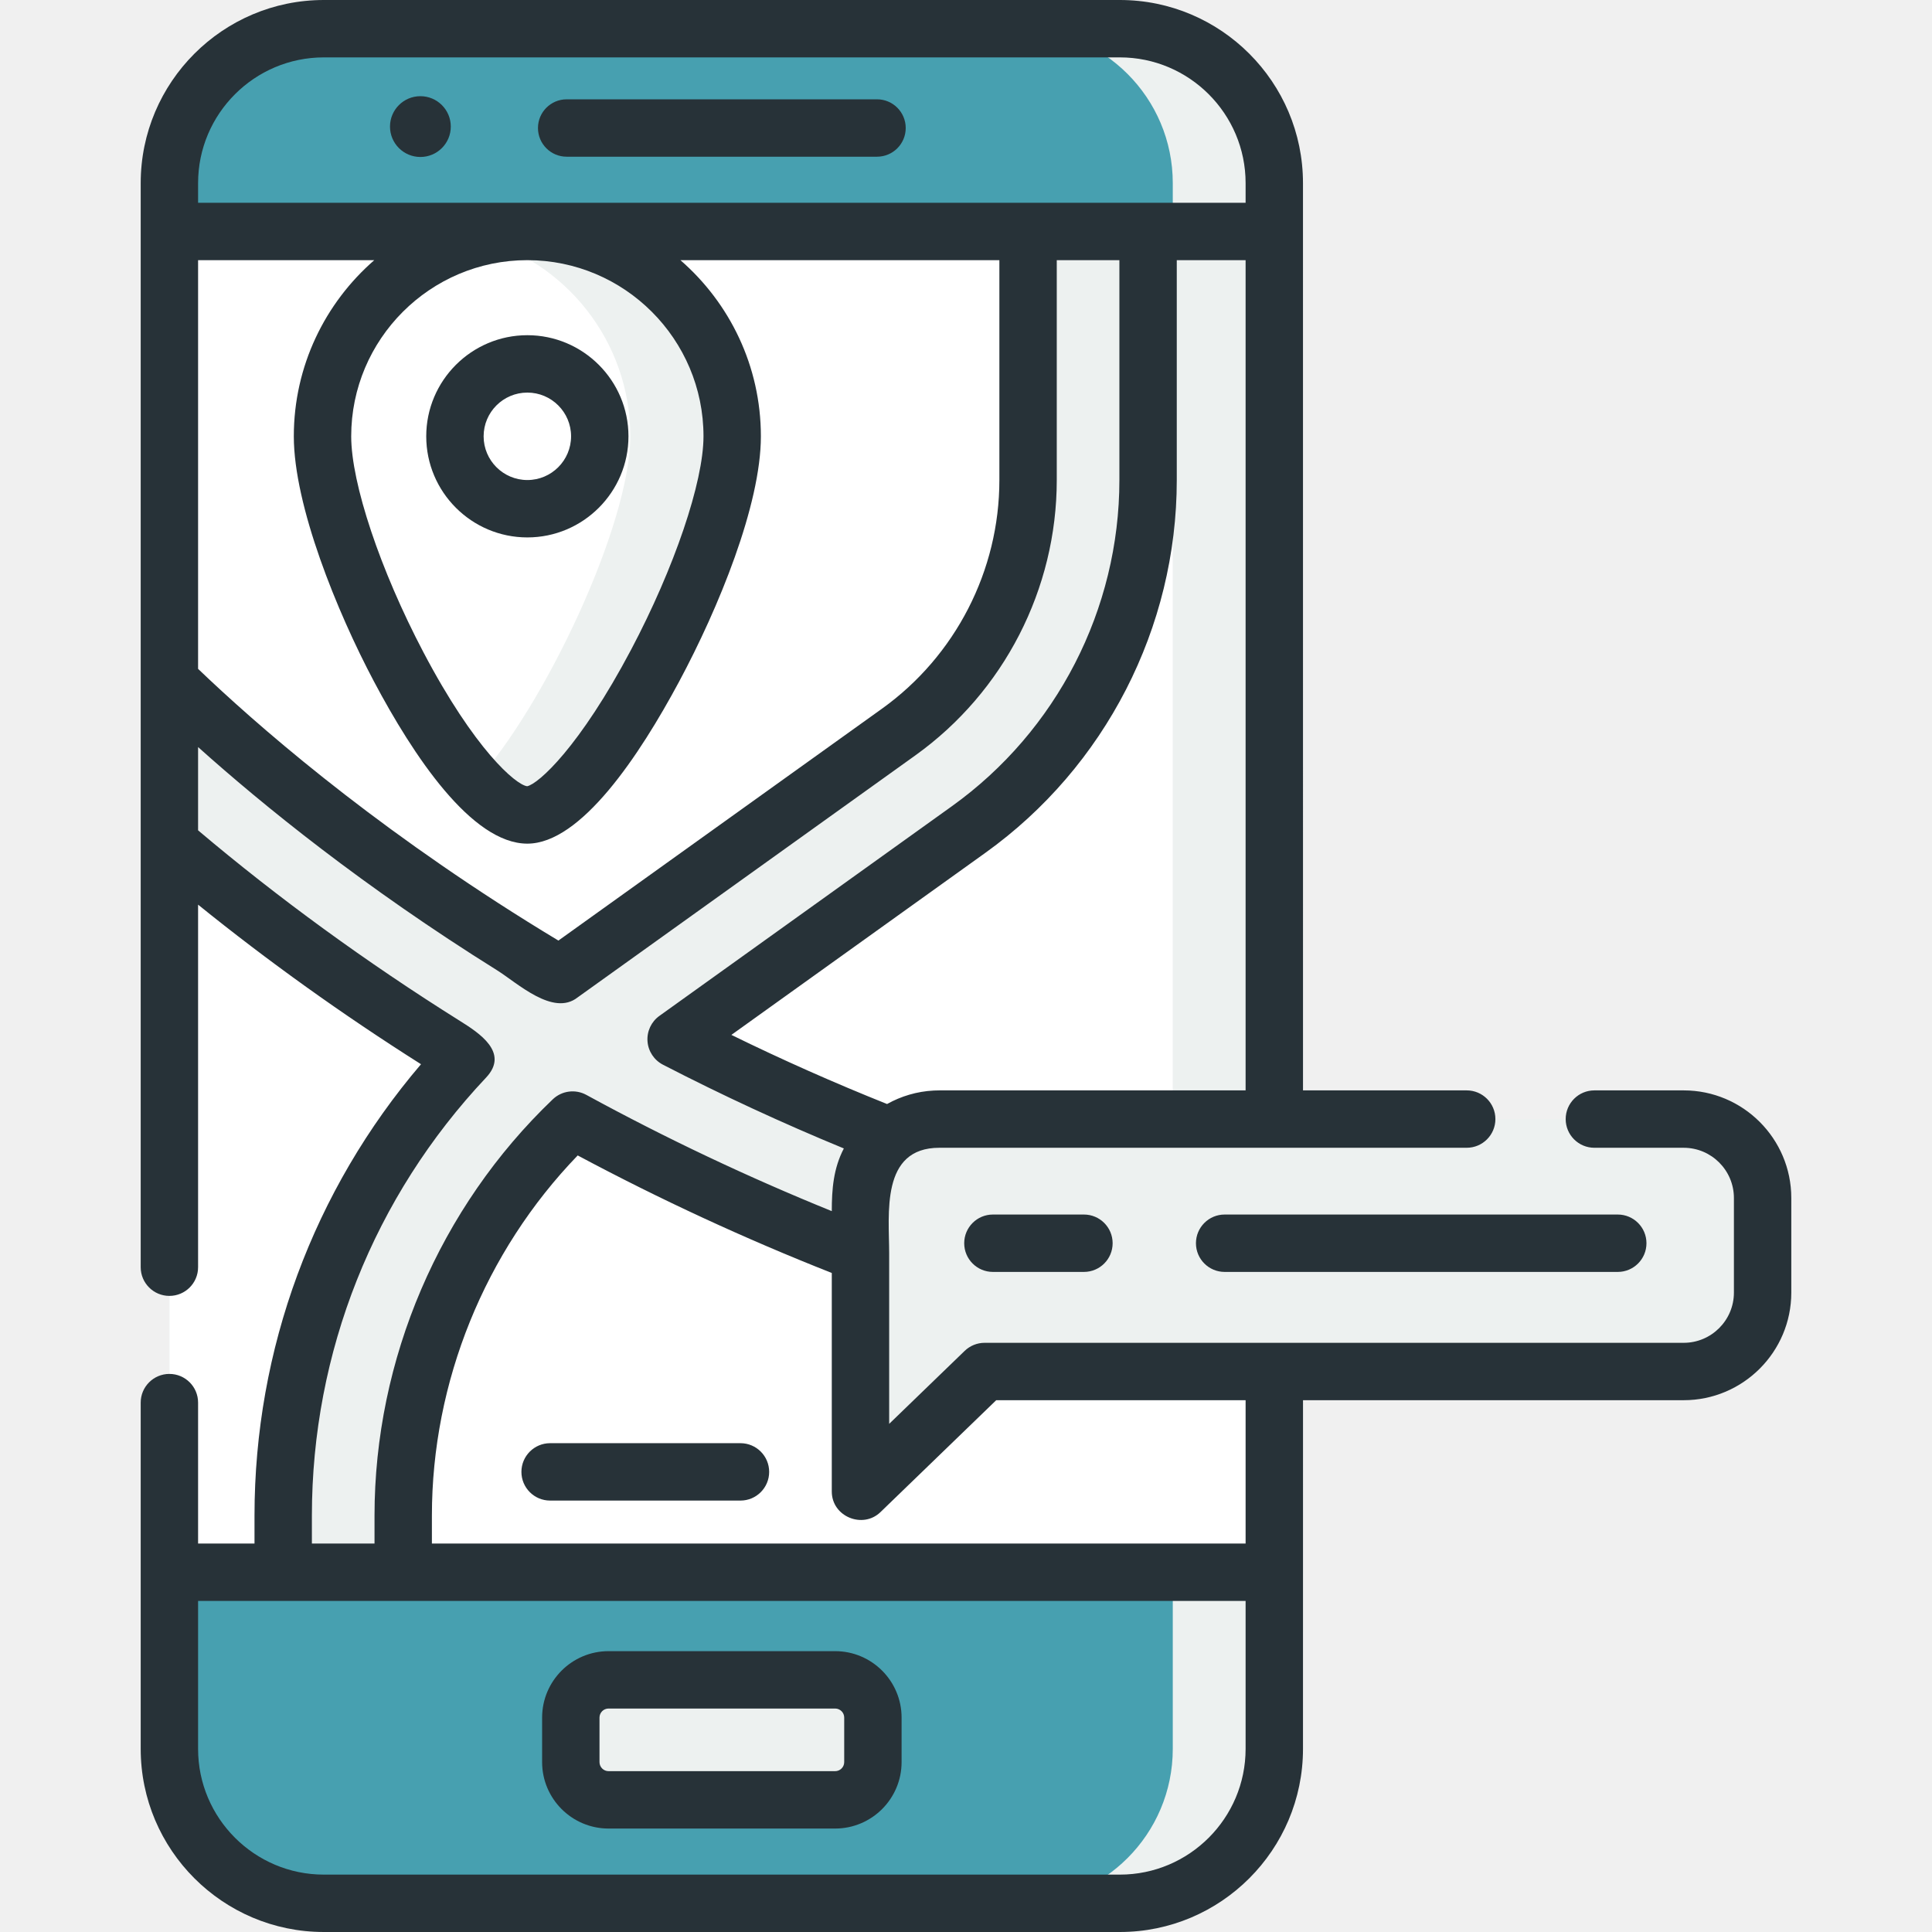
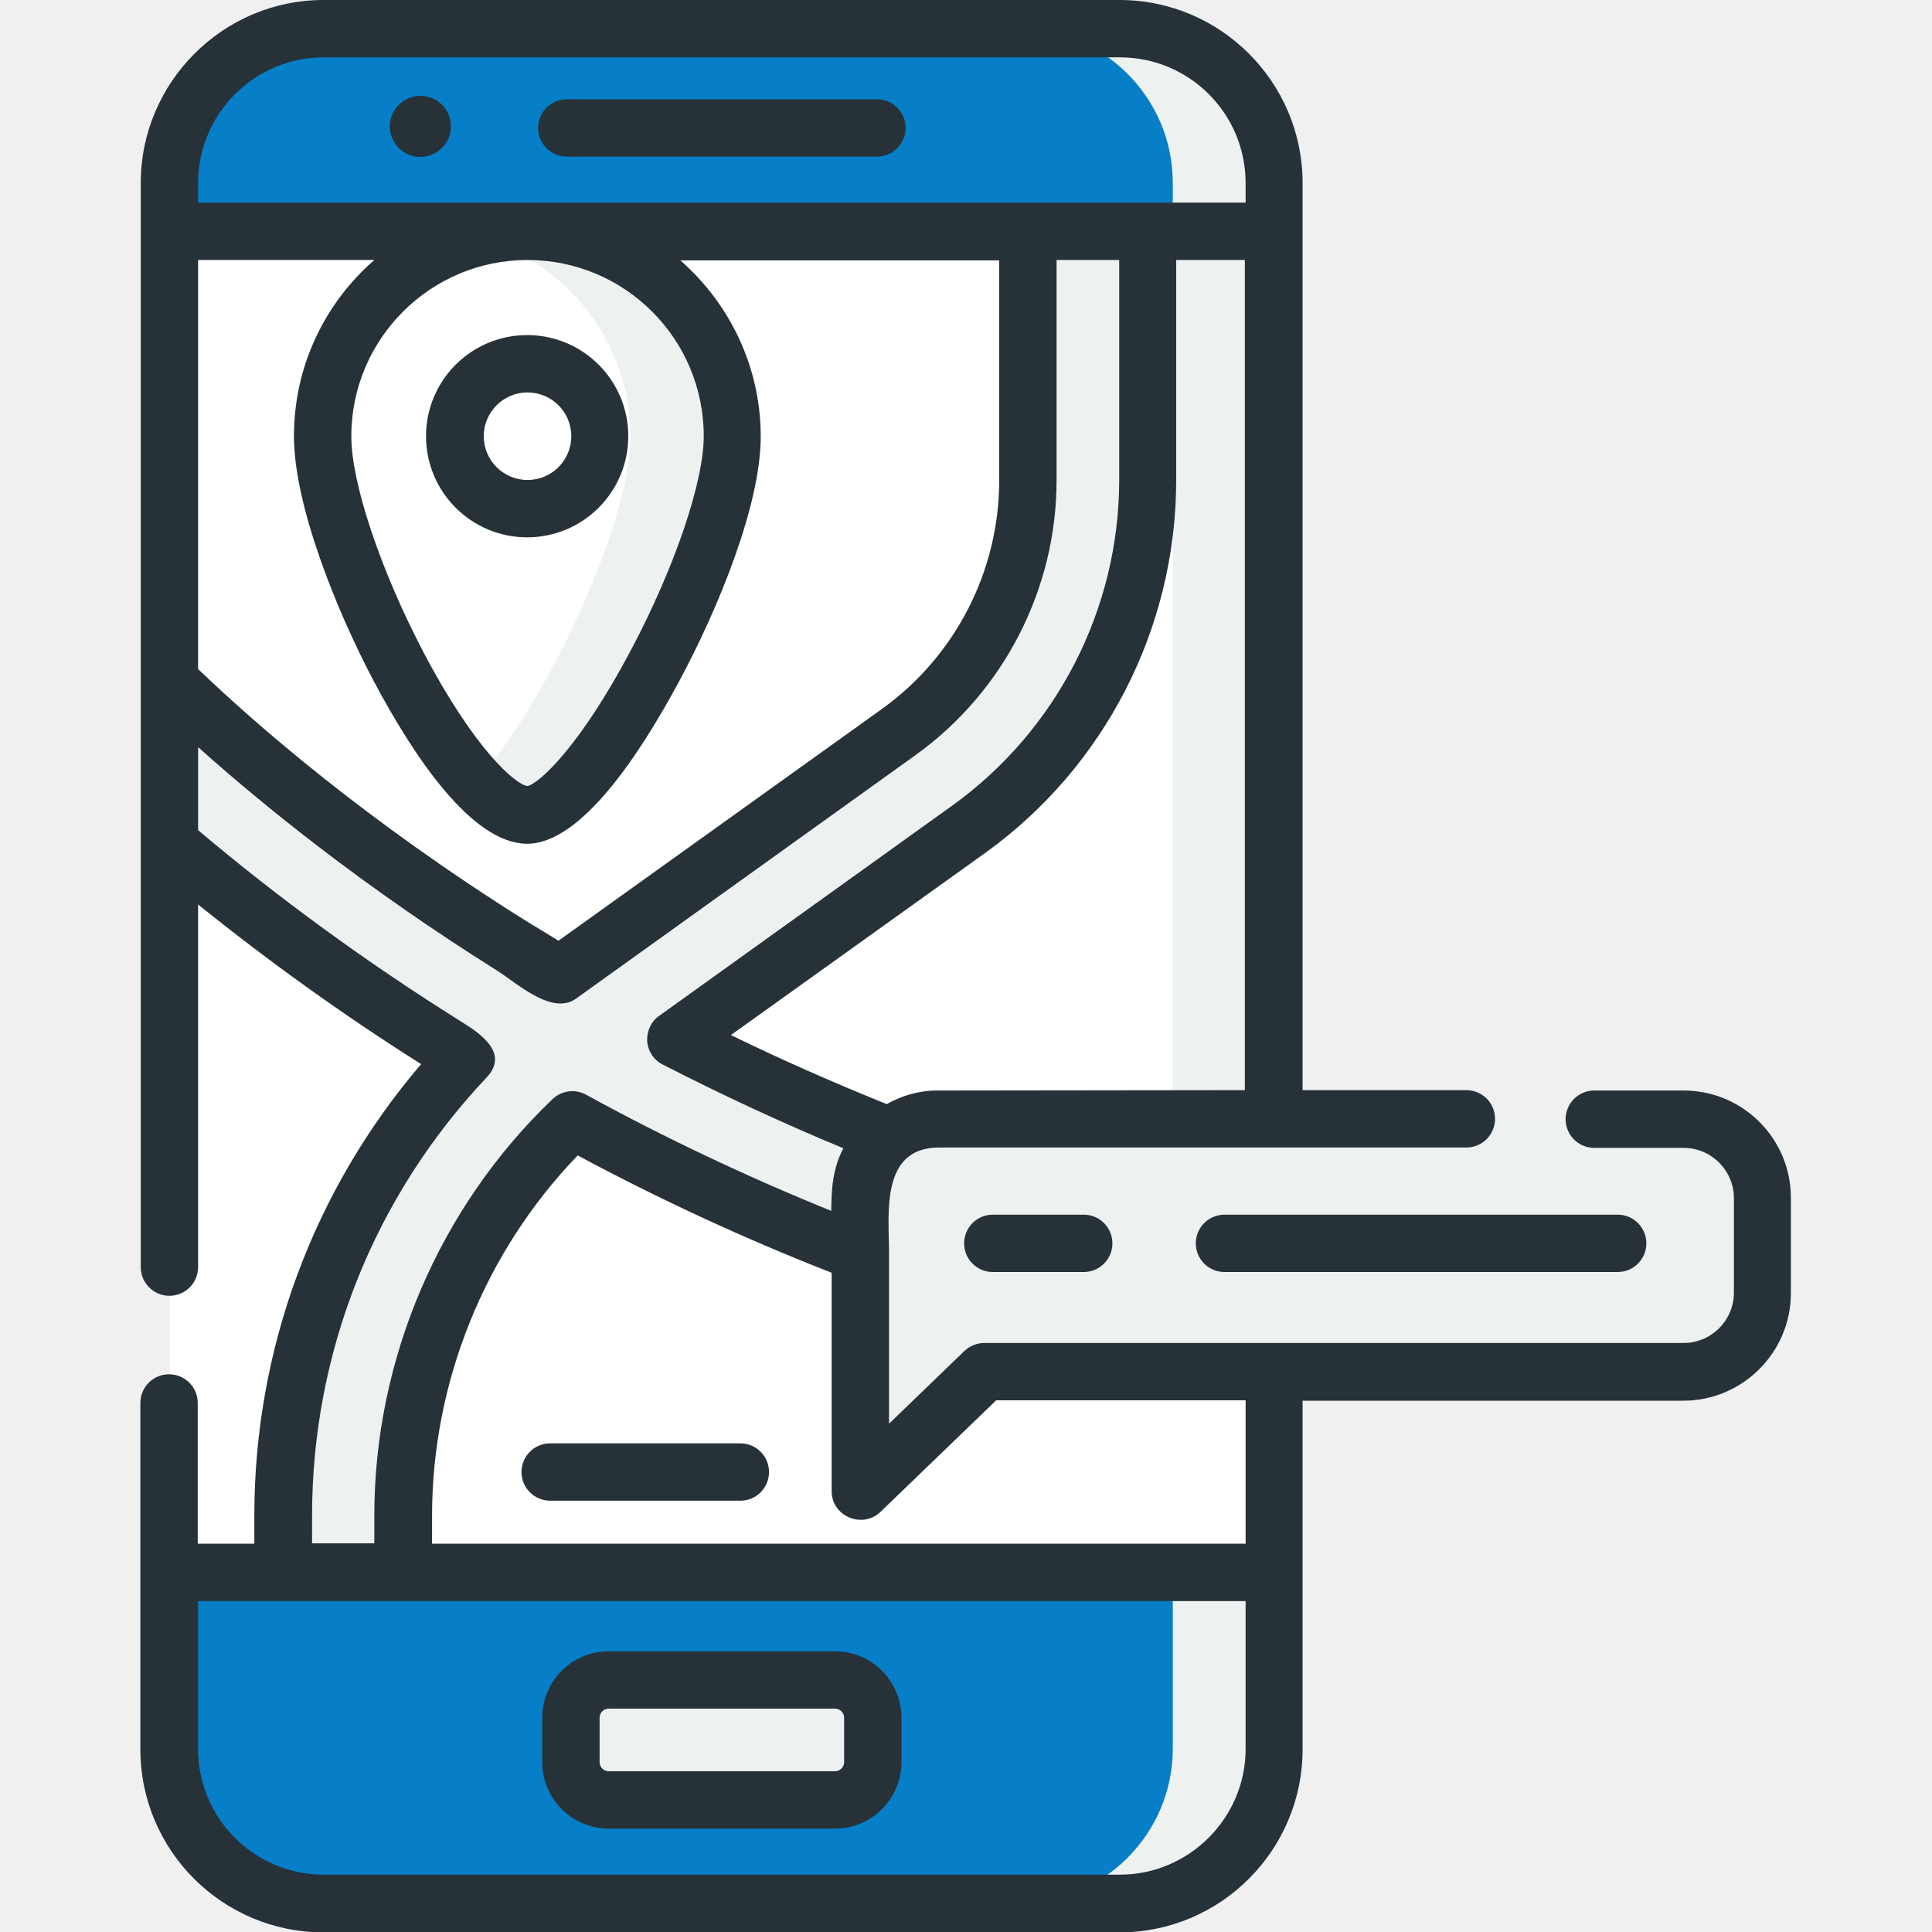
- <svg xmlns="http://www.w3.org/2000/svg" version="1.1" width="512" height="512" x="0" y="0" viewBox="0 0 504.998 504.998" style="enable-background:new 0 0 512 512" xml:space="preserve" class="">
+ <svg xmlns="http://www.w3.org/2000/svg" version="1.1" id="Layer_1" x="0px" y="0px" viewBox="0 0 512 512" style="enable-background:new 0 0 512 512;" xml:space="preserve">
+   <style type="text/css">
+ 	.st0{fill:#FFFFFF;}
+ 	.st1{fill:#EDF1F0;}
+ 	.st2{fill:#067FC8;}
+ 	.st3{fill:#273238;}
+ </style>
  <g>
    <g>
      <g>
-         <path d="m333.084 47.867v409.262c0 22.293-18.075 40.368-40.368 40.368h-208.071c-22.293 0-40.368-18.075-40.368-40.368v-409.262c0-22.293 18.075-40.368 40.368-40.368h208.071c22.293 0 40.368 18.075 40.368 40.368z" fill="#ffffff" data-original="#7190f7" style="" class="" />
-         <path d="m333.088 47.866v409.265c0 22.296-18.082 40.367-40.377 40.367h-208.067c-22.296 0-40.367-18.072-40.367-40.367v-409.265c0-22.296 18.072-40.367 40.367-40.367h208.067c22.296 0 40.377 18.072 40.377 40.367z" fill="#edf1f0" data-original="#3c87d0" style="" class="" />
-         <path d="m306.548 47.866v409.265c0 22.296-18.082 40.367-40.367 40.367h-181.537c-22.296 0-40.367-18.072-40.367-40.367v-409.265c0-22.296 18.072-40.367 40.367-40.367h181.537c22.285 0 40.367 18.072 40.367 40.367z" fill="#47a0b0" data-original="#5f99d7" style="" class="" />
-         <path d="m44.277 60.498h288.811v350.462h-288.811z" fill="#edf1f0" data-original="#fedba6" style="" class="" />
-         <path d="m44.277 60.498h262.261v350.462h-262.261z" fill="#ffffff" data-original="#ffefd2" style="" class="" />
-         <path d="m268.723 60.498v64.993c0 22.863-9.735 44.612-26.429 59.867-2.33 2.127-4.802 4.123-7.395 5.987l-88.099 63.129c-.152.111-.304.223-.456.334-4.173-2.462-8.327-4.984-12.45-7.557-45.483-28.394-76.116-56.079-89.619-69.237v-117.516z" fill="#ffffff" data-original="#f4d902" style="" class="" />
-         <path d="m242.295 60.498v124.86c-2.33 2.127-4.802 4.123-7.395 5.987l-88.099 63.129c-.152.111-.304.223-.456.334-4.173-2.462-8.327-4.984-12.45-7.557-45.483-28.394-76.116-56.079-89.619-69.237v-117.516z" fill="#ffffff" data-original="#fef056" style="" class="" />
-         <path d="m333.088 358.234v52.726h-227.698v-14.78c0-39.253 16.269-76.652 44.277-103.415 28.637 15.63 58.419 29.002 88.889 39.922 22.296 7.992 44.987 14.658 67.981 19.996 8.814 2.056 17.657 3.9 26.551 5.551z" fill="#ffffff" data-original="#0ab69f" style="" class="" />
-         <path d="m306.538 352.683v58.277h-201.148v-14.78c0-39.253 16.269-76.652 44.277-103.415 28.637 15.63 58.419 29.002 88.889 39.922 22.297 7.992 44.987 14.658 67.982 19.996z" fill="#ffffff" data-original="#5de1c4" style="" class="" />
-         <path d="m218.294 470.455h-59.222c-5.451 0-9.87-4.419-9.87-9.87v-11.629c0-5.451 4.419-9.87 9.87-9.87h59.222c5.451 0 9.87 4.419 9.87 9.87v11.629c0 5.451-4.419 9.87-9.87 9.87z" fill="#edf1f0" data-original="#3c87d0" style="" class="" />
-         <path d="m137.846 60.498c-4.599 0-9.066.577-13.321 1.671-23.136 5.927-40.225 26.906-40.225 51.875 0 23.177 21.931 70.828 40.013 90.338 4.984 5.389 9.674 8.631 13.533 8.631 16.765 0 53.536-69.399 53.536-98.968s-23.967-53.547-53.536-53.547zm-18.933 53.546c0-10.454 8.479-18.933 18.933-18.933s18.923 8.479 18.923 18.933-8.469 18.933-18.923 18.933-18.933-8.478-18.933-18.933z" fill="#edf1f0" data-original="#e41f2d" style="" class="" />
-         <path d="m124.525 62.17c-23.136 5.926-40.225 26.905-40.225 51.874 0 23.177 21.931 70.828 40.013 90.338 17.849-19.51 40.438-67.161 40.438-90.338 0-24.969-17.089-45.948-40.226-51.874zm13.321 70.807c-10.454 0-18.933-8.479-18.933-18.933s8.479-18.933 18.933-18.933 18.923 8.479 18.923 18.933c0 10.455-8.469 18.933-18.923 18.933z" fill="#ffffff" data-original="#fd4755" style="" class="" />
-         <g fill="#eaf6ff">
-           <path d="m249.827 303.402c-24.933-8.891-49.389-19.524-73.1-31.769l76.442-54.797c29.378-21.049 46.923-55.198 46.923-91.347v-64.988h-31.369v64.987c0 26.057-12.645 50.676-33.824 65.852l-88.102 63.137c-.151.108-.303.216-.454.335-4.175-2.466-8.329-4.987-12.45-7.561-45.484-28.394-76.117-56.074-89.617-69.238v42.488c17.177 14.711 41.288 33.478 71.985 52.721 1.774 1.114 3.548 2.217 5.333 3.299-30.211 32.061-47.572 74.873-47.572 119.655v14.786h31.369v-14.786c0-39.254 16.268-76.647 44.273-103.408 28.643 15.63 58.421 29 88.892 39.914 30.839 11.055 62.445 19.589 94.527 25.549v-31.931c-28.231-5.548-56.062-13.196-83.256-22.898z" fill="#edf1f0" data-original="#eaf6ff" style="" class="" />
-           <path d="m440.094 358.493h-182.727l-32.45 31.369v-76.723c0-11.392 9.235-20.627 20.627-20.627h194.55c11.392 0 20.627 9.235 20.627 20.627v24.727c0 11.392-9.235 20.627-20.627 20.627z" fill="#edf1f0" data-original="#eaf6ff" style="" class="" />
+         <path class="st0" d="M337.7,48.5v414.9c0,22.6-18.3,40.9-40.9,40.9h-211c-22.6,0-40.9-18.3-40.9-40.9V48.5     c0-22.6,18.3-40.9,40.9-40.9h211C319.4,7.6,337.7,25.9,337.7,48.5z" />
+         <path class="st1" d="M337.7,48.5v414.9c0,22.6-18.3,40.9-40.9,40.9h-211c-22.6,0-40.9-18.3-40.9-40.9V48.5     c0-22.6,18.3-40.9,40.9-40.9h211C319.4,7.6,337.7,25.9,337.7,48.5z" />
+         <path class="st2" d="M310.8,48.5v414.9c0,22.6-18.3,40.9-40.9,40.9H85.8c-22.6,0-40.9-18.3-40.9-40.9V48.5     c0-22.6,18.3-40.9,40.9-40.9h184.1C292.5,7.6,310.8,25.9,310.8,48.5z" />
+         <path class="st1" d="M44.9,61.3h292.8v355.3H44.9L44.9,61.3z" />
+         <path class="st0" d="M44.9,61.3h265.9v355.3H44.9L44.9,61.3z" />
+         <path class="st0" d="M272.4,61.3v65.9c0,23.2-9.9,45.2-26.8,60.7c-2.4,2.2-4.9,4.2-7.5,6.1l-89.3,64c-0.2,0.1-0.3,0.2-0.5,0.3     c-4.2-2.5-8.4-5.1-12.6-7.7c-46.1-28.8-77.2-56.9-90.9-70.2V61.3L272.4,61.3z" />
+         <path class="st0" d="M245.7,61.3v126.6c-2.4,2.2-4.9,4.2-7.5,6.1l-89.3,64c-0.2,0.1-0.3,0.2-0.5,0.3c-4.2-2.5-8.4-5.1-12.6-7.7     c-46.1-28.8-77.2-56.9-90.9-70.2V61.3L245.7,61.3z" />
+         <path class="st0" d="M337.7,363.2v53.5H106.9v-15c0-39.8,16.5-77.7,44.9-104.8c29,15.8,59.2,29.4,90.1,40.5     c22.6,8.1,45.6,14.9,68.9,20.3C319.7,359.7,328.7,361.5,337.7,363.2L337.7,363.2z" />
+         <path class="st0" d="M310.8,357.6v59.1H106.9v-15c0-39.8,16.5-77.7,44.9-104.8c29,15.8,59.2,29.4,90.1,40.5     C264.5,345.4,287.5,352.2,310.8,357.6z" />
+         <path class="st1" d="M221.3,477h-60c-5.5,0-10-4.5-10-10v-11.8c0-5.5,4.5-10,10-10h60c5.5,0,10,4.5,10,10V467     C231.3,472.5,226.8,477,221.3,477z" />
+         <path class="st1" d="M139.8,61.3c-4.7,0-9.2,0.6-13.5,1.7c-23.5,6-40.8,27.3-40.8,52.6c0,23.5,22.2,71.8,40.6,91.6     c5.1,5.5,9.8,8.8,13.7,8.8c17,0,54.3-70.4,54.3-100.3S169.7,61.3,139.8,61.3z M120.6,115.6c0-10.6,8.6-19.2,19.2-19.2     s19.2,8.6,19.2,19.2s-8.6,19.2-19.2,19.2S120.6,126.2,120.6,115.6z" />
+         <path class="st0" d="M126.3,63c-23.5,6-40.8,27.3-40.8,52.6c0,23.5,22.2,71.8,40.6,91.6c18.1-19.8,41-68.1,41-91.6     C167,90.3,149.7,69,126.3,63z M139.8,134.8c-10.6,0-19.2-8.6-19.2-19.2s8.6-19.2,19.2-19.2s19.2,8.6,19.2,19.2     C158.9,126.2,150.4,134.8,139.8,134.8z" />
+         <g>
+           <path class="st1" d="M253.3,307.6c-25.3-9-50.1-19.8-74.1-32.2l77.5-55.6c29.8-21.3,47.6-56,47.6-92.6V61.3h-31.8v65.9      c0,26.4-12.8,51.4-34.3,66.8l-89.3,64c-0.2,0.1-0.3,0.2-0.5,0.3c-4.2-2.5-8.4-5.1-12.6-7.7c-46.1-28.8-77.2-56.9-90.9-70.2v43.1      c17.4,14.9,41.9,33.9,73,53.5c1.8,1.1,3.6,2.2,5.4,3.3C92.7,312.9,75,356.3,75,401.7v15h31.8v-15c0-39.8,16.5-77.7,44.9-104.8      c29,15.8,59.2,29.4,90.1,40.5c31.3,11.2,63.3,19.9,95.8,25.9v-32.4C309.1,325.2,280.9,317.4,253.3,307.6L253.3,307.6z" />
+           <path class="st1" d="M446.2,363.5H260.9L228,395.3v-77.8c0-11.5,9.4-20.9,20.9-20.9h197.2c11.5,0,20.9,9.4,20.9,20.9v25.1      C467.1,354.1,457.7,363.5,446.2,363.5z" />
        </g>
      </g>
      <g>
-         <path d="m164.271 114.045c0-14.573-11.856-26.429-26.429-26.429s-26.43 11.856-26.43 26.429 11.856 26.429 26.43 26.429 26.429-11.856 26.429-26.429zm-37.859 0c0-6.302 5.127-11.429 11.43-11.429s11.429 5.127 11.429 11.429-5.127 11.429-11.429 11.429-11.43-5.127-11.43-11.429z" fill="#273238" data-original="#000000" style="" class="" />
-         <path d="m193.548 377.229h-49.757c-4.142 0-7.5 3.358-7.5 7.5s3.358 7.5 7.5 7.5h49.757c4.142 0 7.5-3.358 7.5-7.5s-3.358-7.5-7.5-7.5z" fill="#273238" data-original="#000000" style="" class="" />
-         <path d="m312.604 324.962c0 4.142 3.358 7.5 7.5 7.5h102.759c4.142 0 7.5-3.358 7.5-7.5s-3.358-7.5-7.5-7.5h-102.759c-4.143 0-7.5 3.358-7.5 7.5z" fill="#273238" data-original="#000000" style="" class="" />
-         <path d="m259.53 317.462c-4.142 0-7.5 3.358-7.5 7.5s3.358 7.5 7.5 7.5h23.797c4.142 0 7.5-3.358 7.5-7.5s-3.358-7.5-7.5-7.5z" fill="#273238" data-original="#000000" style="" class="" />
-         <path d="m440.094 285.012h-23.346c-4.142 0-7.5 3.358-7.5 7.5s3.358 7.5 7.5 7.5h23.346c7.238 0 13.127 5.889 13.127 13.127v24.727c0 7.238-5.889 13.127-13.127 13.127h-107.006-.005-75.717c-1.945 0-3.814.756-5.213 2.107l-19.737 19.08v-44.573c0-10.255-2.32-27.596 13.127-27.596h137.833c4.142 0 7.5-3.358 7.5-7.5s-3.358-7.5-7.5-7.5h-42.789l-.005-237.144c.001-26.393-21.472-47.867-47.866-47.867h-208.071c-26.395 0-47.868 21.474-47.868 47.868v283.361c0 4.142 3.358 7.5 7.5 7.5s7.5-3.358 7.5-7.5v-94.763c18.198 14.715 37.718 28.708 58.268 41.705-28.133 32.968-43.521 74.523-43.521 118.006v7.283h-14.747v-36.836c0-4.142-3.358-7.5-7.5-7.5s-7.5 3.358-7.5 7.5v90.505c0 26.395 21.474 47.868 47.868 47.868h208.071c26.395 0 47.868-21.474 47.868-47.868l.005-91.136h99.505c15.51 0 28.127-12.618 28.127-28.127v-24.726c0-15.51-12.617-28.128-28.127-28.128zm-179.695 80.982h65.185v37.467h-212.692v-7.283c0-34.988 13.828-69 38.112-94.162 21.518 11.496 43.717 21.769 66.413 30.72v57.127c0 6.571 8.102 9.848 12.713 5.393zm-14.855-80.982c-.485 0-.966.012-1.445.037-4.423.225-8.577 1.482-12.234 3.526-13.742-5.494-27.375-11.542-40.692-18.068l66.365-47.573c31.343-22.457 50.055-58.885 50.055-97.444v-57.49h17.991v217.013h-80.04zm-193.767-217.012h46.057c-12.873 11.2-21.035 27.682-21.035 46.045 0 18.125 11.287 45.852 20.952 64.088 10.248 19.336 25.522 42.385 40.091 42.385 14.009 0 29.303-23.031 39.667-42.352 10.333-19.264 21.375-46.225 21.375-64.121 0-18.363-8.162-34.845-21.035-46.045h83.375v57.489c0 23.646-11.474 45.985-30.692 59.756l-84.573 60.607c-2.746-1.652-5.455-3.313-8.094-4.962-42.153-26.314-71.316-51.905-86.088-66.059v-106.831zm58.894 102.477c-11.288-21.464-18.872-44.142-18.872-56.432 0-25.388 20.655-46.043 46.043-46.043s46.042 20.655 46.042 46.043c0 11.941-7.603 34.351-18.918 55.763-13.426 25.404-24.196 35.09-27.173 35.703-2.974-.372-13.729-9.567-27.122-35.034zm-26.026-155.477h208.071c18.123 0 32.868 14.745 32.868 32.868v5.132h-273.807v-5.131c0-18.124 14.744-32.869 32.868-32.869zm-3.122 381.178c0-42.685 16.169-83.353 45.53-114.511 6.176-6.554-1.891-11.71-6.808-14.797-24.471-15.339-47.49-32.094-68.469-49.832v-21.766c16.855 15.113 43.179 36.516 78.143 58.342 5.297 3.309 14.655 12.14 21.055 7.1l88.294-63.275c23.141-16.581 36.956-43.478 36.956-71.949v-57.488h16.369v57.487c0 33.735-16.371 65.604-43.792 85.252l-76.442 54.797c-2.122 1.521-3.3 4.036-3.11 6.64.189 2.604 1.719 4.922 4.039 6.12 15.369 7.938 31.234 15.281 47.282 21.889-2.72 5.227-3.152 10.616-3.152 16.388-21.935-8.897-43.381-19.049-64.159-30.388-2.866-1.563-6.414-1.094-8.774 1.161-29.609 28.294-46.591 67.961-46.591 108.831v7.283h-16.371zm211.193 93.82h-208.071c-18.124 0-32.868-14.745-32.868-32.868v-38.669l273.807.003v38.666c-.001 18.123-14.745 32.868-32.868 32.868z" fill="#273238" data-original="#000000" style="" class="" />
-         <path d="m109.885 41.032c4.388 0 7.945-3.557 7.945-7.945s-3.557-7.945-7.945-7.945-7.945 3.557-7.945 7.945 3.557 7.945 7.945 7.945z" fill="#273238" data-original="#000000" style="" class="" />
-         <path d="m148.118 40.96h81.125c4.142 0 7.5-3.358 7.5-7.5s-3.358-7.5-7.5-7.5h-81.125c-4.142 0-7.5 3.358-7.5 7.5s3.358 7.5 7.5 7.5z" fill="#273238" data-original="#000000" style="" class="" />
-         <path d="m218.294 431.588h-59.223c-9.578 0-17.37 7.792-17.37 17.37v11.629c0 9.578 7.792 17.37 17.37 17.37h59.223c9.578 0 17.37-7.792 17.37-17.37v-11.629c0-9.578-7.792-17.37-17.37-17.37zm2.37 28.998c0 1.307-1.063 2.37-2.37 2.37h-59.223c-1.307 0-2.37-1.063-2.37-2.37v-11.629c0-1.307 1.063-2.37 2.37-2.37h59.223c1.307 0 2.37 1.063 2.37 2.37z" fill="#273238" data-original="#000000" style="" class="" />
+         <path class="st3" d="M166.5,115.6c0-14.8-12-26.8-26.8-26.8c-14.8,0-26.8,12-26.8,26.8s12,26.8,26.8,26.8     S166.5,130.4,166.5,115.6z M128.2,115.6c0-6.4,5.2-11.6,11.6-11.6c6.4,0,11.6,5.2,11.6,11.6c0,6.4-5.2,11.6-11.6,11.6     C133.4,127.2,128.2,122,128.2,115.6z" />
+         <path class="st3" d="M196.2,382.5h-50.4c-4.2,0-7.6,3.4-7.6,7.6s3.4,7.6,7.6,7.6h50.4c4.2,0,7.6-3.4,7.6-7.6     S200.4,382.5,196.2,382.5z" />
+         <path class="st3" d="M316.9,329.5c0,4.2,3.4,7.6,7.6,7.6h104.2c4.2,0,7.6-3.4,7.6-7.6c0-4.2-3.4-7.6-7.6-7.6H324.5     C320.3,321.9,316.9,325.3,316.9,329.5z" />
+         <path class="st3" d="M263.1,321.9c-4.2,0-7.6,3.4-7.6,7.6c0,4.2,3.4,7.6,7.6,7.6h24.1c4.2,0,7.6-3.4,7.6-7.6     c0-4.2-3.4-7.6-7.6-7.6H263.1z" />
+         <path class="st3" d="M446.2,289h-23.7c-4.2,0-7.6,3.4-7.6,7.6s3.4,7.6,7.6,7.6h23.7c7.3,0,13.3,6,13.3,13.3v25.1     c0,7.3-6,13.3-13.3,13.3H337.7h0h-76.8c-2,0-3.9,0.8-5.3,2.1l-20,19.3v-45.2c0-10.4-2.4-28,13.3-28h139.7c4.2,0,7.6-3.4,7.6-7.6     c0-4.2-3.4-7.6-7.6-7.6h-43.4l0-240.4c0-26.8-21.8-48.5-48.5-48.5h-211C59.1,0,37.3,21.8,37.3,48.5v287.3c0,4.2,3.4,7.6,7.6,7.6     s7.6-3.4,7.6-7.6v-96.1c18.5,14.9,38.2,29.1,59.1,42.3C83,315.5,67.4,357.6,67.4,401.7v7.4h-15v-37.3c0-4.2-3.4-7.6-7.6-7.6     s-7.6,3.4-7.6,7.6v91.8c0,26.8,21.8,48.5,48.5,48.5h211c26.8,0,48.5-21.8,48.5-48.5l0-92.4h100.9c15.7,0,28.5-12.8,28.5-28.5     v-25.1C474.7,301.8,461.9,289,446.2,289L446.2,289z M264,371.1h66.1v38H114.5v-7.4c0-35.5,14-70,38.6-95.5     c21.8,11.7,44.3,22.1,67.3,31.1v57.9c0,6.7,8.2,10,12.9,5.5L264,371.1z M248.9,289c-0.5,0-1,0-1.5,0c-4.5,0.2-8.7,1.5-12.4,3.6     c-13.9-5.6-27.8-11.7-41.3-18.3l67.3-48.2c31.8-22.8,50.7-59.7,50.7-98.8V68.9h18.2v220L248.9,289L248.9,289z M52.5,68.9h46.7     C86.1,80.3,77.9,97,77.9,115.6c0,18.4,11.4,46.5,21.2,65c10.4,19.6,25.9,43,40.6,43c14.2,0,29.7-23.4,40.2-42.9     c10.5-19.5,21.7-46.9,21.7-65c0-18.6-8.3-35.3-21.3-46.7h84.5v58.3c0,24-11.6,46.6-31.1,60.6L148,249.3c-2.8-1.7-5.5-3.4-8.2-5     c-42.7-26.7-72.3-52.6-87.3-67L52.5,68.9L52.5,68.9z M112.2,172.8c-11.4-21.8-19.1-44.8-19.1-57.2c0-25.7,20.9-46.7,46.7-46.7     s46.7,20.9,46.7,46.7c0,12.1-7.7,34.8-19.2,56.5c-13.6,25.8-24.5,35.6-27.5,36.2C136.7,208,125.8,198.7,112.2,172.8L112.2,172.8z      M85.8,15.2h211c18.4,0,33.3,14.9,33.3,33.3v5.2H52.5v-5.2C52.5,30.2,67.4,15.2,85.8,15.2L85.8,15.2z M82.7,401.7     c0-43.3,16.4-84.5,46.2-116.1c6.3-6.6-1.9-11.9-6.9-15C97.1,255,73.8,238,52.5,220V198c17.1,15.3,43.8,37,79.2,59.2     c5.4,3.4,14.9,12.3,21.3,7.2l89.5-64.2c23.5-16.8,37.5-44.1,37.5-72.9V68.9h16.6v58.3c0,34.2-16.6,66.5-44.4,86.4l-77.5,55.6     c-2.2,1.5-3.3,4.1-3.2,6.7c0.2,2.6,1.7,5,4.1,6.2c15.6,8,31.7,15.5,47.9,22.2c-2.8,5.3-3.2,10.8-3.2,16.6     c-22.2-9-44-19.3-65-30.8c-2.9-1.6-6.5-1.1-8.9,1.2c-30,28.7-47.2,68.9-47.2,110.3v7.4H82.7L82.7,401.7z M296.8,496.8h-211     c-18.4,0-33.3-14.9-33.3-33.3v-39.2l277.6,0v39.2C330.1,481.8,315.1,496.8,296.8,496.8L296.8,496.8z" />
+         <path class="st3" d="M111.4,41.6c4.4,0,8.1-3.6,8.1-8.1s-3.6-8.1-8.1-8.1c-4.4,0-8.1,3.6-8.1,8.1S107,41.6,111.4,41.6z" />
+         <path class="st3" d="M150.2,41.5h82.2c4.2,0,7.6-3.4,7.6-7.6s-3.4-7.6-7.6-7.6h-82.2c-4.2,0-7.6,3.4-7.6,7.6S146,41.5,150.2,41.5     z" />
+         <path class="st3" d="M221.3,437.6h-60c-9.7,0-17.6,7.9-17.6,17.6V467c0,9.7,7.9,17.6,17.6,17.6h60c9.7,0,17.6-7.9,17.6-17.6     v-11.8C238.9,445.5,231,437.6,221.3,437.6z M223.7,467c0,1.3-1.1,2.4-2.4,2.4h-60c-1.3,0-2.4-1.1-2.4-2.4v-11.8     c0-1.3,1.1-2.4,2.4-2.4h60c1.3,0,2.4,1.1,2.4,2.4V467z" />
      </g>
    </g>
  </g>
</svg>
